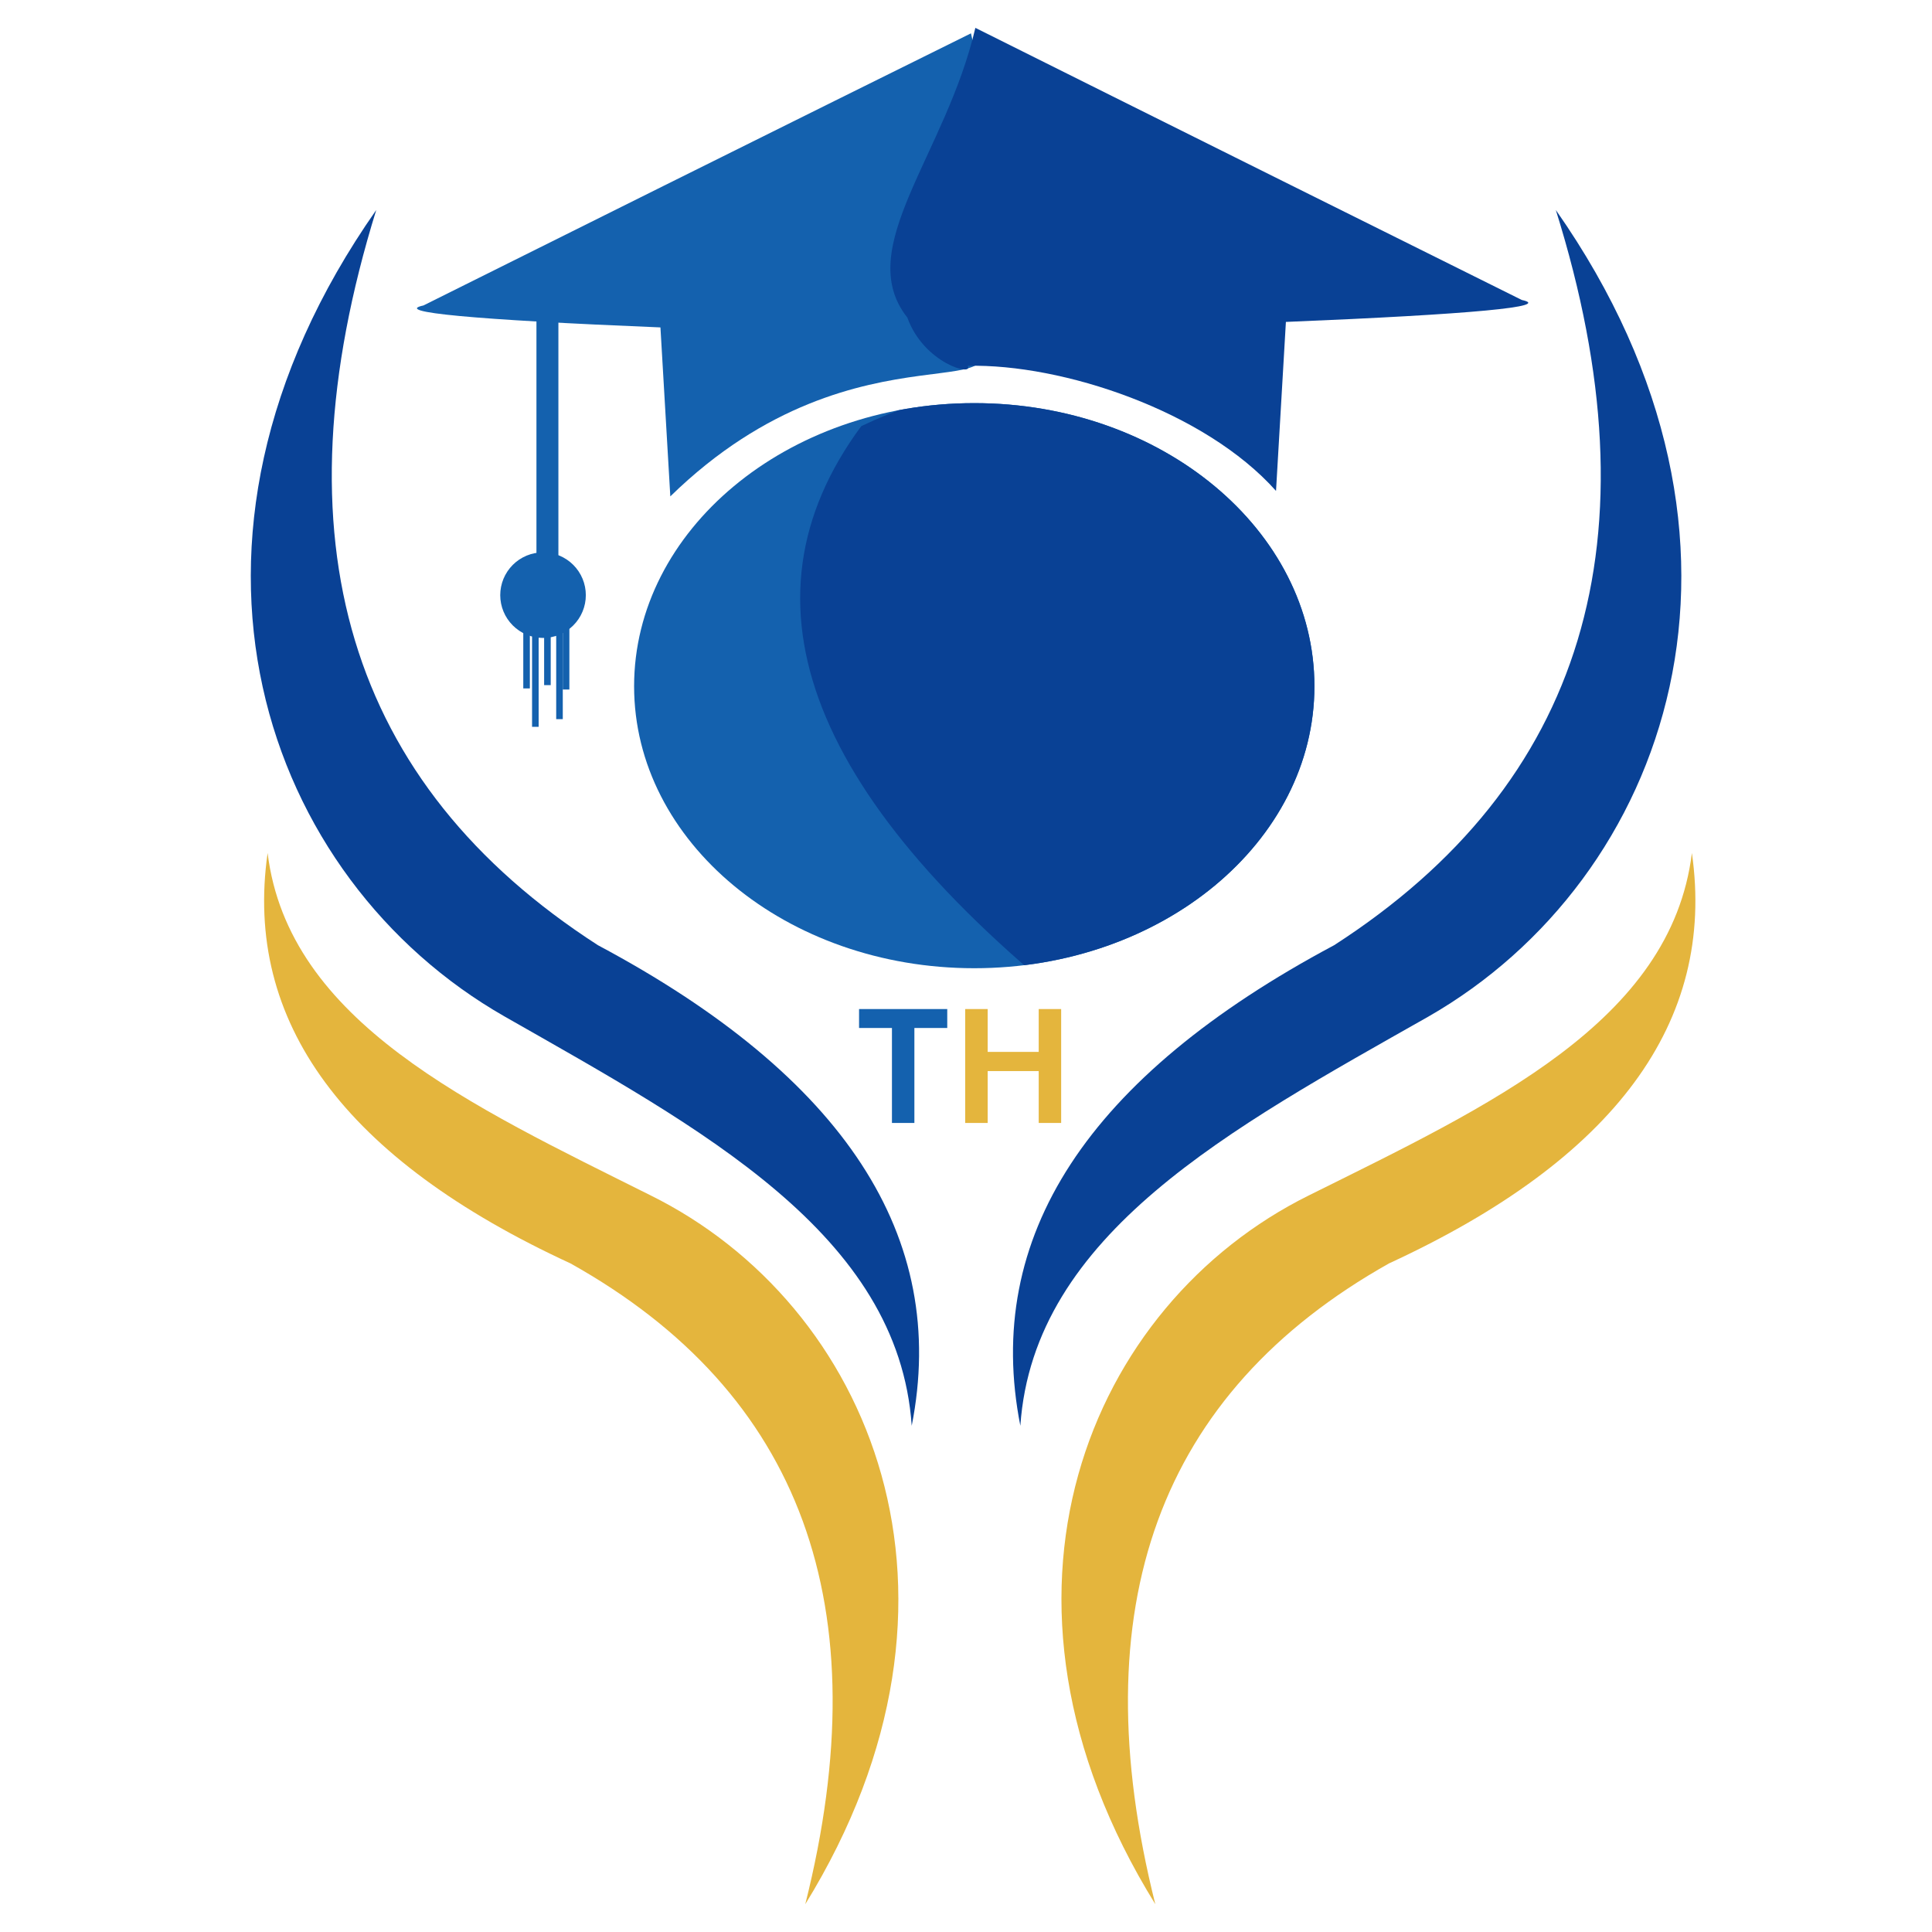
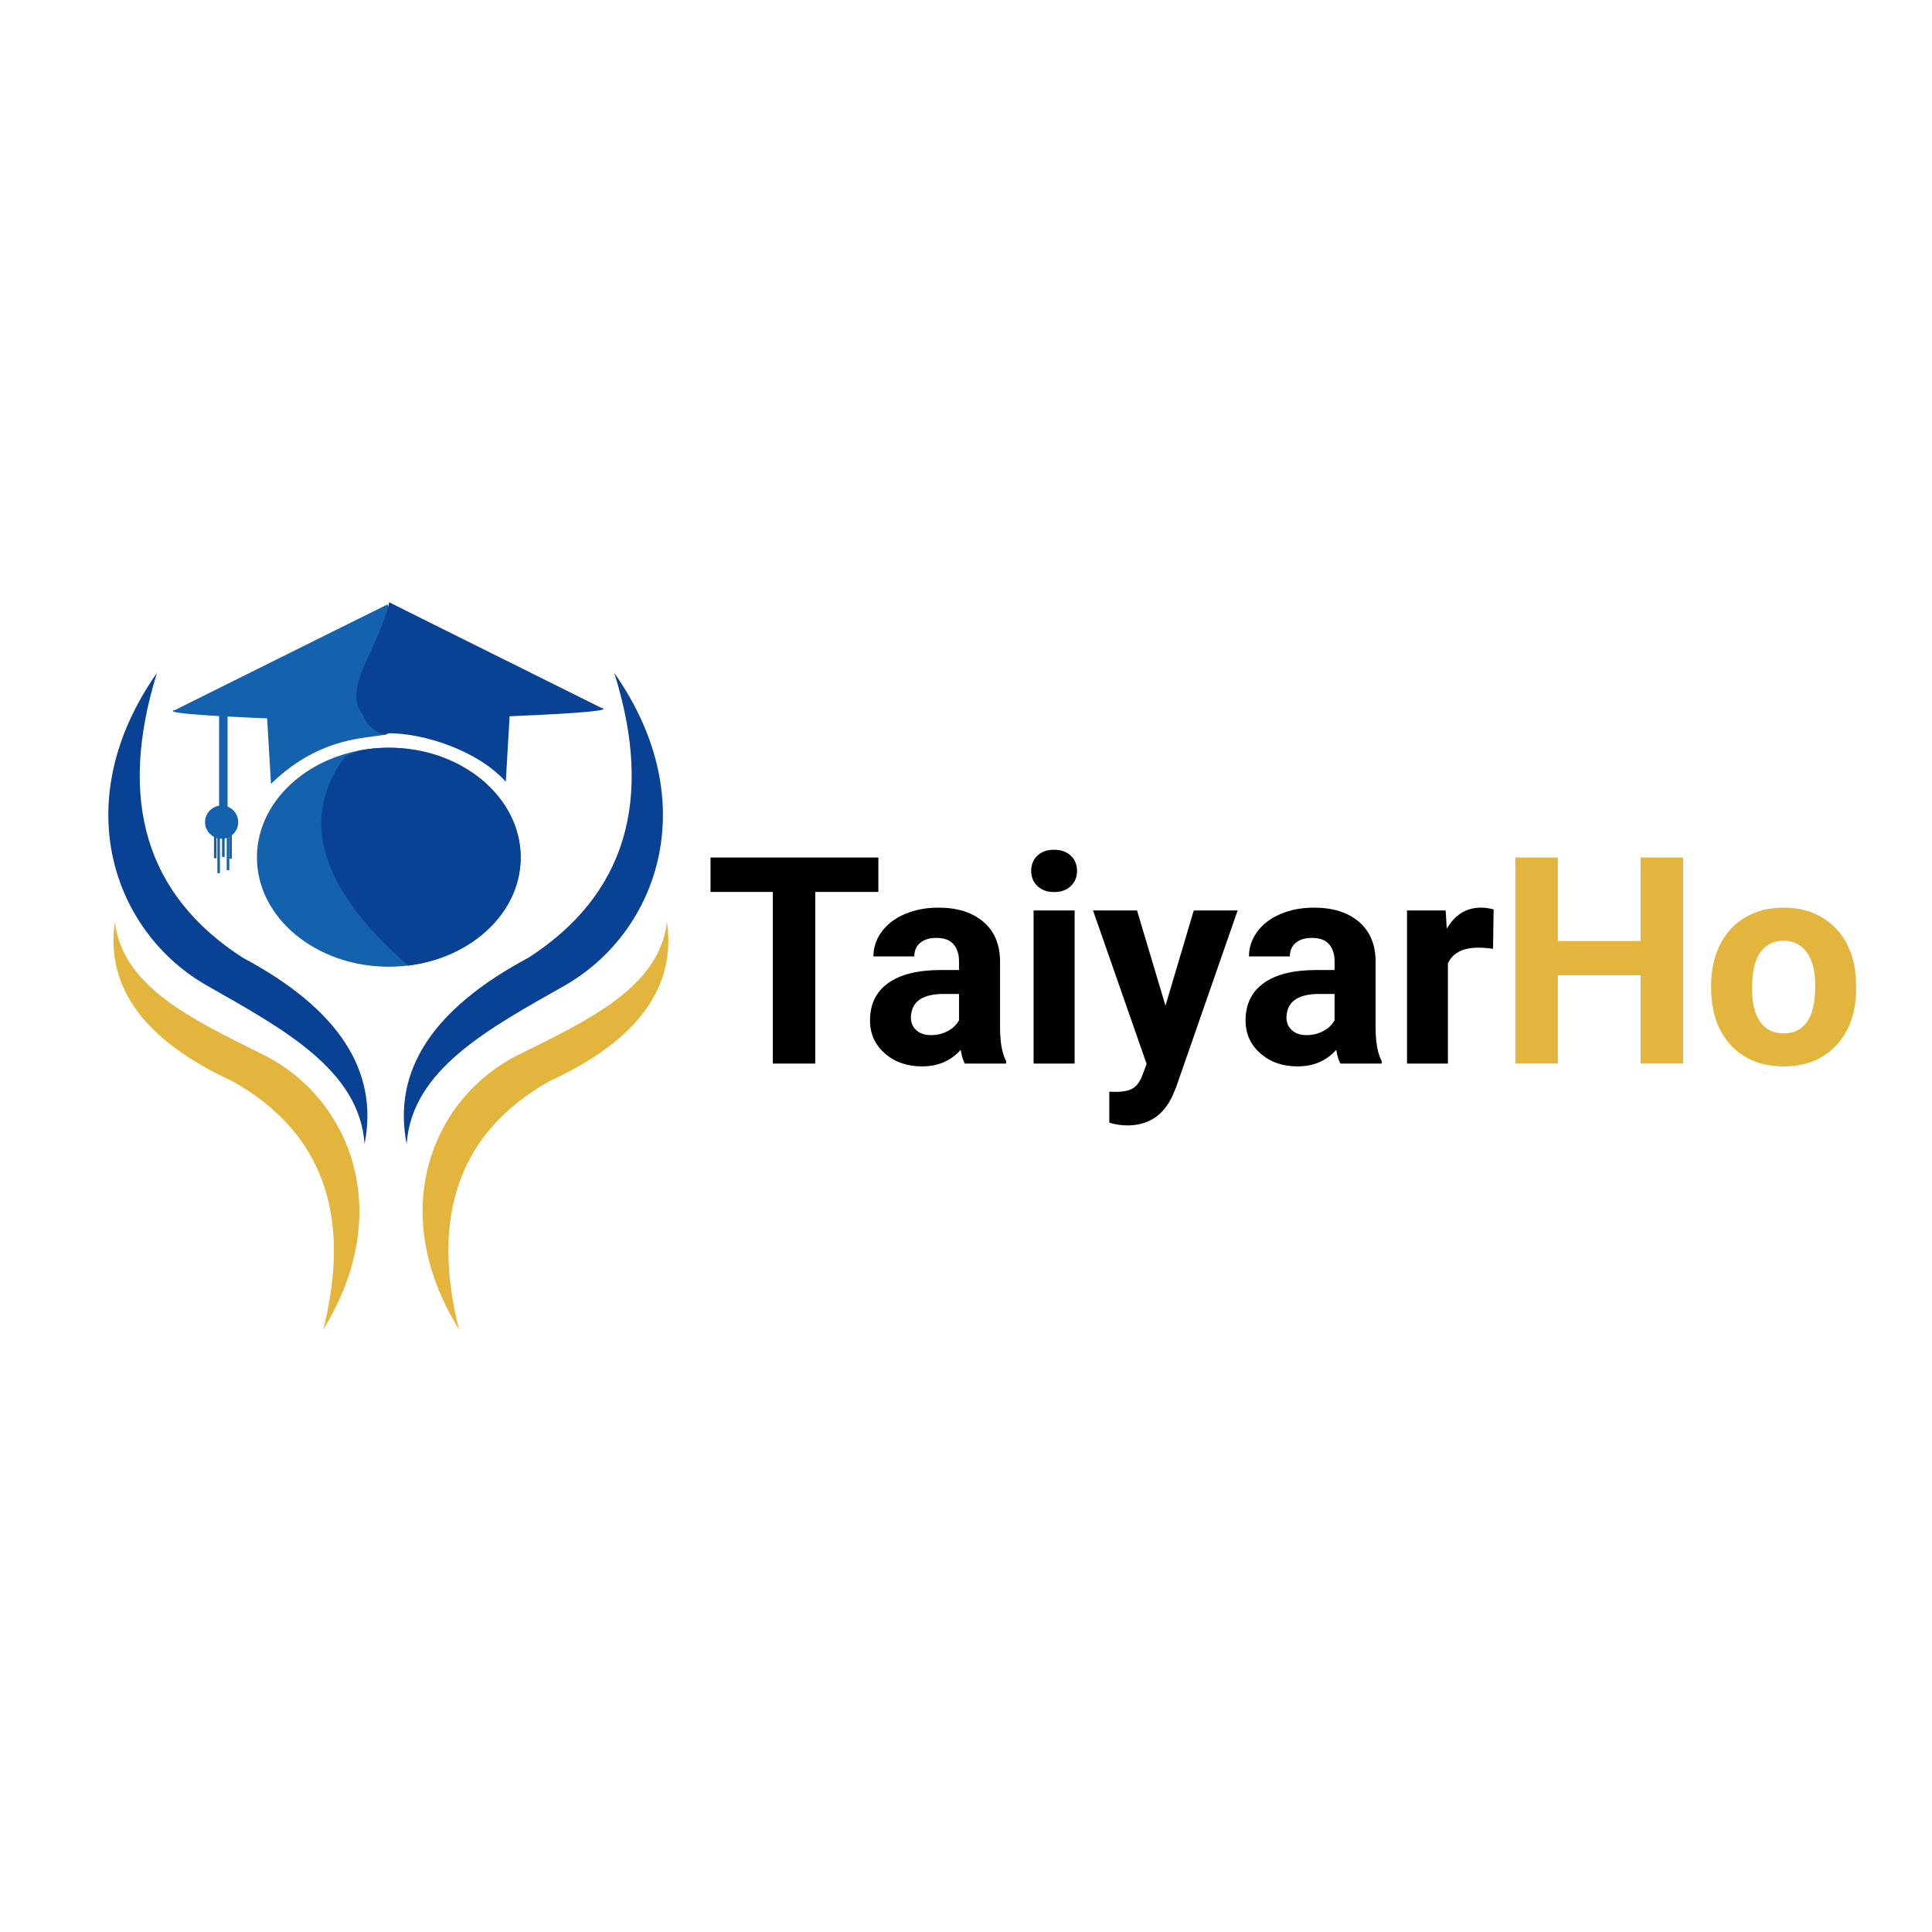
<svg xmlns="http://www.w3.org/2000/svg" width="2000" zoomAndPan="magnify" viewBox="0 0 1500 1500" height="2000" preserveAspectRatio="xMidYMid meet" version="1.0">
  <defs>
    <g />
-     <clipPath id="4e6373e11d">
-       <path d="M 824 662 L 1317 662 L 1317 1478.648 L 824 1478.648 Z M 824 662 " clip-rule="nonzero" />
+     <clipPath id="45ae492b60">
+       <path d="M 328 715 L 519 715 L 519 1032.273 L 328 1032.273 Z M 328 715 " clip-rule="nonzero" />
    </clipPath>
-     <clipPath id="db9a6151ef">
-       <path d="M 205 662 L 698 662 L 698 1478.648 L 205 1478.648 Z M 205 662 " clip-rule="nonzero" />
+     <clipPath id="b9d9731226">
+       <path d="M 88 715 L 280 715 L 280 1032.273 L 88 1032.273 Z M 88 715 " clip-rule="nonzero" />
    </clipPath>
-     <clipPath id="234785aeab">
-       <path d="M 691 21.398 L 1187 21.398 L 1187 382 L 691 382 Z M 691 21.398 " clip-rule="nonzero" />
+     <clipPath id="f28902df80">
+       <path d="M 276 467.523 L 469 467.523 L 469 607 L 276 607 Z M 276 467.523 " clip-rule="nonzero" />
    </clipPath>
-     <clipPath id="a107853c00">
-       <path d="M 621 312 L 1021 312 L 1021 752 L 621 752 Z M 621 312 " clip-rule="nonzero" />
+     <clipPath id="6908d95d2d">
+       <path d="M 249 580 L 404.586 580 L 404.586 751 L 249 751 Z M 249 580 " clip-rule="nonzero" />
    </clipPath>
-     <clipPath id="0fade69054">
-       <path d="M 756.418 312.984 C 902.098 312.984 1020.516 411.809 1020.516 532.781 C 1020.516 653.754 902.098 751.727 756.418 751.727 C 610.738 751.727 492.316 653.754 492.316 532.781 C 492.316 411.809 610.738 312.984 756.418 312.984 Z M 756.418 312.984 " clip-rule="evenodd" />
+     <clipPath id="ec6ebaf548">
+       <path d="M 301.871 580.527 C 358.348 580.527 404.258 618.828 404.258 665.707 C 404.258 712.59 358.348 750.559 301.871 750.559 C 245.391 750.559 199.484 712.59 199.484 665.707 C 199.484 618.828 245.391 580.527 301.871 580.527 Z M 301.871 580.527 " clip-rule="evenodd" />
    </clipPath>
  </defs>
-   <path fill="#094195" d="M 292.113 163.047 C 212.883 418.625 269.965 608.605 464.203 733.836 C 655.891 836.066 736.82 960.449 707.855 1106.98 C 697.633 957.895 544.285 876.109 391.789 789.211 C 205.215 682.723 110.652 422.031 292.113 163.047 Z M 292.113 163.047 " fill-opacity="1" fill-rule="evenodd" />
-   <path fill="#094195" d="M 1207.941 163.047 C 1288.023 418.625 1230.09 608.605 1035.852 733.836 C 844.164 836.066 763.23 960.449 792.199 1106.98 C 802.422 957.895 955.77 876.109 1109.117 789.211 C 1294.836 682.723 1389.402 422.031 1207.941 163.047 Z M 1207.941 163.047 " fill-opacity="1" fill-rule="evenodd" />
-   <g clip-path="url(#4e6373e11d)">
-     <path fill="#e4b53d" d="M 896.984 1478.422 C 839.055 1247.551 899.543 1081.422 1078.445 980.895 C 1253.945 899.961 1332.324 793.473 1313.582 662.273 C 1297.395 793.473 1156.824 858.219 1016.258 928.078 C 845.871 1012.418 748.75 1239.031 896.984 1478.422 Z M 896.984 1478.422 " fill-opacity="1" fill-rule="evenodd" />
+   <path fill="#094195" d="M 121.867 522.422 C 91.152 621.469 113.281 695.094 188.582 743.625 C 262.898 783.242 294.273 831.445 283.043 888.234 C 279.082 830.457 219.629 798.762 160.512 765.086 C 88.18 723.816 51.516 622.789 121.867 522.422 Z M 121.867 522.422 " fill-opacity="1" fill-rule="evenodd" />
+   <path fill="#094195" d="M 476.918 522.422 C 507.965 621.469 485.504 695.094 410.203 743.625 C 335.887 783.242 304.512 831.445 315.742 888.234 C 319.703 830.457 379.156 798.762 438.605 765.086 C 510.605 723.816 547.266 622.789 476.918 522.422 Z M 476.918 522.422 " fill-opacity="1" fill-rule="evenodd" />
+   <g clip-path="url(#45ae492b60)">
+     <path fill="#e4b53d" d="M 356.367 1032.18 C 333.906 942.711 357.355 878.328 426.715 839.371 C 494.754 808.004 525.137 766.734 517.871 715.891 C 511.598 766.734 457.102 791.828 402.605 818.902 C 336.551 851.586 298.898 939.406 356.367 1032.18 Z M 356.367 1032.18 " fill-opacity="1" fill-rule="evenodd" />
  </g>
-   <g clip-path="url(#db9a6151ef)">
-     <path fill="#e4b53d" d="M 625.219 1478.422 C 683.152 1247.551 622.664 1081.422 442.906 980.895 C 267.406 899.961 189.031 793.473 207.773 662.273 C 223.961 793.473 365.379 858.219 505.098 928.078 C 675.484 1012.418 772.602 1239.031 625.219 1478.422 Z M 625.219 1478.422 " fill-opacity="1" fill-rule="evenodd" />
+   <g clip-path="url(#b9d9731226)">
+     <path fill="#e4b53d" d="M 251.008 1032.18 C 273.465 942.711 250.016 878.328 180.328 839.371 C 112.289 808.004 81.902 766.734 89.168 715.891 C 95.445 766.734 150.27 791.828 204.438 818.902 C 270.492 851.586 308.145 939.406 251.008 1032.18 Z M 251.008 1032.18 " fill-opacity="1" fill-rule="evenodd" />
  </g>
-   <path fill="#1461ae" d="M 512.766 254.203 C 366.23 248.238 304.895 242.273 328.746 237.164 C 612.441 95.742 753.859 25.887 753.859 25.887 C 776.012 124.707 788.789 193.715 746.195 247.387 C 811.793 327.469 669.52 239.719 520.43 385.398 C 515.32 297.648 512.766 254.203 512.766 254.203 Z M 512.766 254.203 " fill-opacity="1" fill-rule="evenodd" />
-   <g clip-path="url(#234785aeab)">
-     <path fill="#094195" d="M 998.367 249.941 C 1144.047 243.98 1205.387 238.016 1181.531 232.902 C 898.688 92.336 757.27 21.625 757.27 21.625 C 734.266 120.449 661.852 192.863 704.449 246.535 C 717.227 282.316 756.418 292.539 751.305 284.02 C 824.57 282.316 935.324 318.949 990.699 381.141 C 995.809 293.391 998.367 249.941 998.367 249.941 Z M 998.367 249.941 " fill-opacity="1" fill-rule="evenodd" />
+   <path fill="#1461ae" d="M 207.41 557.746 C 150.602 555.438 126.82 553.125 136.07 551.145 C 246.051 496.34 300.879 469.266 300.879 469.266 C 309.465 507.562 314.422 534.309 297.906 555.105 C 323.336 586.141 268.18 552.137 210.383 608.594 C 208.398 574.586 207.41 557.746 207.41 557.746 Z M 207.41 557.746 " fill-opacity="1" fill-rule="evenodd" />
+   <g clip-path="url(#f28902df80)">
+     <path fill="#094195" d="M 395.668 556.098 C 452.148 553.785 475.926 551.477 466.68 549.492 C 357.027 495.02 302.199 467.617 302.199 467.617 C 293.281 505.914 265.207 533.977 281.723 554.777 C 286.676 568.645 301.871 572.605 299.887 569.305 C 328.293 568.645 371.227 582.84 392.695 606.941 C 394.68 572.934 395.668 556.098 395.668 556.098 Z M 395.668 556.098 " fill-opacity="1" fill-rule="evenodd" />
  </g>
-   <path fill="#1461ae" d="M 416.496 211.605 L 433.535 211.605 L 433.535 457.812 L 416.496 457.812 Z M 416.496 211.605 " fill-opacity="1" fill-rule="evenodd" />
-   <path fill="#1461ae" d="M 406.273 442.477 L 411.383 442.477 L 411.383 534.484 L 406.273 534.484 Z M 406.273 442.477 " fill-opacity="1" fill-rule="evenodd" />
-   <path fill="#1461ae" d="M 413.09 472.297 L 418.199 472.297 L 418.199 564.305 L 413.09 564.305 Z M 413.09 472.297 " fill-opacity="1" fill-rule="evenodd" />
-   <path fill="#1461ae" d="M 422.461 439.922 L 427.57 439.922 L 427.57 531.93 L 422.461 531.93 Z M 422.461 439.922 " fill-opacity="1" fill-rule="evenodd" />
-   <path fill="#1461ae" d="M 431.832 466.332 L 436.941 466.332 L 436.941 558.34 L 431.832 558.34 Z M 431.832 466.332 " fill-opacity="1" fill-rule="evenodd" />
-   <path fill="#1461ae" d="M 436.941 443.328 L 442.055 443.328 L 442.055 535.34 L 436.941 535.34 Z M 436.941 443.328 " fill-opacity="1" fill-rule="evenodd" />
-   <path fill="#1461ae" d="M 454.832 462.07 C 454.832 463.16 454.781 464.246 454.672 465.328 C 454.566 466.41 454.406 467.488 454.195 468.555 C 453.98 469.621 453.719 470.676 453.402 471.719 C 453.086 472.758 452.719 473.781 452.305 474.785 C 451.887 475.793 451.422 476.773 450.91 477.734 C 450.398 478.695 449.836 479.625 449.234 480.531 C 448.629 481.438 447.98 482.309 447.289 483.148 C 446.602 483.992 445.871 484.797 445.102 485.566 C 444.332 486.336 443.527 487.066 442.684 487.754 C 441.844 488.445 440.973 489.094 440.066 489.699 C 439.16 490.301 438.23 490.859 437.27 491.375 C 436.309 491.887 435.328 492.352 434.32 492.77 C 433.316 493.184 432.293 493.551 431.254 493.867 C 430.211 494.184 429.156 494.445 428.09 494.66 C 427.023 494.871 425.945 495.031 424.863 495.137 C 423.781 495.242 422.695 495.297 421.605 495.297 C 420.52 495.297 419.434 495.242 418.352 495.137 C 417.27 495.031 416.191 494.871 415.125 494.66 C 414.059 494.445 413.004 494.184 411.961 493.867 C 410.922 493.551 409.898 493.184 408.895 492.77 C 407.887 492.352 406.906 491.887 405.945 491.375 C 404.984 490.859 404.055 490.301 403.148 489.699 C 402.242 489.094 401.371 488.445 400.531 487.754 C 399.688 487.066 398.883 486.336 398.113 485.566 C 397.344 484.797 396.613 483.992 395.926 483.148 C 395.234 482.309 394.586 481.438 393.98 480.531 C 393.379 479.625 392.816 478.695 392.305 477.734 C 391.793 476.773 391.328 475.793 390.91 474.785 C 390.496 473.781 390.129 472.758 389.812 471.719 C 389.496 470.676 389.234 469.621 389.02 468.555 C 388.809 467.488 388.648 466.41 388.543 465.328 C 388.434 464.246 388.383 463.16 388.383 462.07 C 388.383 460.984 388.434 459.898 388.543 458.816 C 388.648 457.734 388.809 456.656 389.02 455.59 C 389.234 454.523 389.496 453.469 389.812 452.426 C 390.129 451.387 390.496 450.363 390.91 449.355 C 391.328 448.352 391.793 447.371 392.305 446.41 C 392.816 445.449 393.379 444.52 393.98 443.613 C 394.586 442.707 395.234 441.836 395.926 440.996 C 396.613 440.152 397.344 439.348 398.113 438.578 C 398.883 437.809 399.688 437.078 400.531 436.391 C 401.371 435.699 402.242 435.051 403.148 434.445 C 404.055 433.844 404.984 433.281 405.945 432.77 C 406.906 432.258 407.887 431.793 408.895 431.375 C 409.898 430.961 410.922 430.594 411.961 430.277 C 413.004 429.961 414.059 429.699 415.125 429.484 C 416.191 429.273 417.27 429.113 418.352 429.008 C 419.434 428.898 420.52 428.848 421.605 428.848 C 422.695 428.848 423.781 428.898 424.863 429.008 C 425.945 429.113 427.023 429.273 428.09 429.484 C 429.156 429.699 430.211 429.961 431.254 430.277 C 432.293 430.594 433.316 430.961 434.32 431.375 C 435.328 431.793 436.309 432.258 437.27 432.77 C 438.23 433.281 439.16 433.844 440.066 434.445 C 440.973 435.051 441.844 435.699 442.684 436.391 C 443.527 437.078 444.332 437.809 445.102 438.578 C 445.871 439.348 446.602 440.152 447.289 440.996 C 447.98 441.836 448.629 442.707 449.234 443.613 C 449.836 444.52 450.398 445.449 450.91 446.41 C 451.422 447.371 451.887 448.352 452.305 449.355 C 452.719 450.363 453.086 451.387 453.402 452.426 C 453.719 453.469 453.98 454.523 454.195 455.59 C 454.406 456.656 454.566 457.734 454.672 458.816 C 454.781 459.898 454.832 460.984 454.832 462.07 Z M 454.832 462.07 " fill-opacity="1" fill-rule="nonzero" />
-   <path fill="#1461ae" d="M 756.418 312.984 C 902.098 312.984 1020.516 411.809 1020.516 532.781 C 1020.516 653.754 902.098 751.727 756.418 751.727 C 610.738 751.727 492.316 653.754 492.316 532.781 C 492.316 411.809 610.738 312.984 756.418 312.984 Z M 756.418 312.984 " fill-opacity="1" fill-rule="evenodd" />
-   <g clip-path="url(#a107853c00)">
-     <g clip-path="url(#0fade69054)">
-       <path fill="#094195" d="M 1150.008 307.875 C 1111.672 611.16 1011.996 773.879 850.98 795.176 C 628.625 623.086 567.289 468.035 668.668 330.875 C 776.863 278.906 937.027 271.242 1150.008 307.875 Z M 1150.008 307.875 " fill-opacity="1" fill-rule="evenodd" />
+   <path fill="#1461ae" d="M 170.09 541.238 L 176.695 541.238 L 176.695 636.656 L 170.09 636.656 Z M 170.09 541.238 " fill-opacity="1" fill-rule="evenodd" />
+   <path fill="#1461ae" d="M 166.125 630.711 L 168.105 630.711 L 168.105 666.367 L 166.125 666.367 Z M 166.125 630.711 " fill-opacity="1" fill-rule="evenodd" />
+   <path fill="#1461ae" d="M 168.766 642.27 L 170.75 642.27 L 170.75 677.926 L 168.766 677.926 Z M 168.766 642.27 " fill-opacity="1" fill-rule="evenodd" />
+   <path fill="#1461ae" d="M 172.398 629.723 L 174.383 629.723 L 174.383 665.379 L 172.398 665.379 Z M 172.398 629.723 " fill-opacity="1" fill-rule="evenodd" />
+   <path fill="#1461ae" d="M 176.031 639.957 L 178.016 639.957 L 178.016 675.613 L 176.031 675.613 Z M 176.031 639.957 " fill-opacity="1" fill-rule="evenodd" />
+   <path fill="#1461ae" d="M 178.016 631.043 L 179.996 631.043 L 179.996 666.699 L 178.016 666.699 Z M 178.016 631.043 " fill-opacity="1" fill-rule="evenodd" />
+   <path fill="#1461ae" d="M 184.949 638.305 C 184.949 639.152 184.867 639.988 184.703 640.816 C 184.539 641.648 184.293 642.453 183.969 643.234 C 183.645 644.016 183.25 644.758 182.781 645.461 C 182.309 646.164 181.777 646.812 181.18 647.41 C 180.578 648.008 179.93 648.543 179.227 649.012 C 178.523 649.48 177.781 649.879 177 650.203 C 176.219 650.523 175.41 650.77 174.582 650.934 C 173.754 651.098 172.914 651.184 172.07 651.184 C 171.223 651.184 170.387 651.098 169.559 650.934 C 168.727 650.77 167.922 650.523 167.141 650.203 C 166.359 649.879 165.617 649.48 164.914 649.012 C 164.211 648.543 163.559 648.008 162.961 647.41 C 162.363 646.812 161.828 646.164 161.359 645.461 C 160.891 644.758 160.492 644.016 160.168 643.234 C 159.844 642.453 159.602 641.648 159.438 640.816 C 159.27 639.988 159.188 639.152 159.188 638.305 C 159.188 637.461 159.27 636.621 159.438 635.793 C 159.602 634.965 159.844 634.16 160.168 633.379 C 160.492 632.598 160.891 631.855 161.359 631.152 C 161.828 630.449 162.363 629.801 162.961 629.199 C 163.559 628.602 164.211 628.07 164.914 627.602 C 165.617 627.129 166.359 626.734 167.141 626.41 C 167.922 626.086 168.727 625.844 169.559 625.676 C 170.387 625.512 171.223 625.43 172.07 625.43 C 172.914 625.43 173.754 625.512 174.582 625.676 C 175.41 625.844 176.219 626.086 177 626.41 C 177.781 626.734 178.523 627.129 179.227 627.602 C 179.93 628.07 180.578 628.602 181.18 629.199 C 181.777 629.801 182.309 630.449 182.781 631.152 C 183.25 631.855 183.645 632.598 183.969 633.379 C 184.293 634.16 184.539 634.965 184.703 635.793 C 184.867 636.621 184.949 637.461 184.949 638.305 Z M 184.949 638.305 " fill-opacity="1" fill-rule="nonzero" />
+   <path fill="#1461ae" d="M 301.871 580.527 C 358.348 580.527 404.258 618.828 404.258 665.707 C 404.258 712.59 358.348 750.559 301.871 750.559 C 245.391 750.559 199.484 712.59 199.484 665.707 C 199.484 618.828 245.391 580.527 301.871 580.527 Z M 301.871 580.527 " fill-opacity="1" fill-rule="evenodd" />
+   <g clip-path="url(#6908d95d2d)">
+     <g clip-path="url(#ec6ebaf548)">
+       <path fill="#094195" d="M 454.457 578.547 C 439.598 696.082 400.953 759.145 338.531 767.398 C 252.328 700.707 228.547 640.617 267.852 587.461 C 309.797 567.324 371.891 564.352 454.457 578.547 Z M 454.457 578.547 " fill-opacity="1" fill-rule="evenodd" />
    </g>
  </g>
-   <g fill="#1461ae" fill-opacity="1">
-     <g transform="translate(664.5515, 871.8614)">
+   <g fill="#000000" fill-opacity="1">
+     <g transform="translate(547.2638, 825.7499)">
      <g>
-         <path d="M 70.891 -88.438 L 70.891 -73.734 L 45.375 -73.734 L 45.375 0 L 27.953 0 L 27.953 -73.734 L 2.422 -73.734 L 2.422 -88.438 Z M 70.891 -88.438 " />
+         <path d="M 134.688 -133.266 L 85.688 -133.266 L 85.688 0 L 52.734 0 L 52.734 -133.266 L 4.391 -133.266 L 4.391 -159.969 L 134.688 -159.969 Z M 134.688 -133.266 " />
+       </g>
+     </g>
+   </g>
+   <g fill="#000000" fill-opacity="1">
+     <g transform="translate(668.0035, 825.7499)">
+       <g>
+         <path d="M 81.078 0 C 79.609 -2.852 78.547 -6.406 77.891 -10.656 C 70.203 -2.082 60.207 2.203 47.906 2.203 C 36.258 2.203 26.609 -1.164 18.953 -7.906 C 11.297 -14.645 7.469 -23.145 7.469 -33.406 C 7.469 -46 12.133 -55.664 21.469 -62.406 C 30.812 -69.145 44.312 -72.551 61.969 -72.625 L 76.578 -72.625 L 76.578 -79.438 C 76.578 -84.926 75.164 -89.316 72.344 -92.609 C 69.52 -95.91 65.07 -97.562 59 -97.562 C 53.656 -97.562 49.461 -96.281 46.422 -93.719 C 43.379 -91.156 41.859 -87.641 41.859 -83.172 L 10.109 -83.172 C 10.109 -90.055 12.234 -96.426 16.484 -102.281 C 20.734 -108.145 26.738 -112.738 34.5 -116.062 C 42.258 -119.395 50.973 -121.062 60.641 -121.062 C 75.297 -121.062 86.926 -117.379 95.531 -110.016 C 104.133 -102.66 108.438 -92.316 108.438 -78.984 L 108.438 -27.469 C 108.508 -16.188 110.082 -7.656 113.156 -1.875 L 113.156 0 Z M 54.828 -22.078 C 59.516 -22.078 63.832 -23.117 67.781 -25.203 C 71.738 -27.297 74.672 -30.102 76.578 -33.625 L 76.578 -54.047 L 64.703 -54.047 C 48.816 -54.047 40.359 -48.555 39.328 -37.578 L 39.219 -35.703 C 39.219 -31.742 40.609 -28.484 43.391 -25.922 C 46.18 -23.359 49.992 -22.078 54.828 -22.078 Z M 54.828 -22.078 " />
+       </g>
+     </g>
+     <g transform="translate(788.6334, 825.7499)">
+       <g>
+         <path d="M 45.703 0 L 13.844 0 L 13.844 -118.875 L 45.703 -118.875 Z M 11.969 -149.641 C 11.969 -154.398 13.562 -158.316 16.75 -161.391 C 19.938 -164.461 24.273 -166 29.766 -166 C 35.191 -166 39.516 -164.461 42.734 -161.391 C 45.961 -158.316 47.578 -154.398 47.578 -149.641 C 47.578 -144.805 45.945 -140.848 42.688 -137.766 C 39.426 -134.691 35.117 -133.156 29.766 -133.156 C 24.422 -133.156 20.117 -134.691 16.859 -137.766 C 13.598 -140.848 11.969 -144.805 11.969 -149.641 Z M 11.969 -149.641 " />
+       </g>
+     </g>
+     <g transform="translate(848.2892, 825.7499)">
+       <g>
+         <path d="M 56.578 -44.938 L 78.547 -118.875 L 112.609 -118.875 L 64.812 18.453 L 62.188 24.719 C 55.082 40.25 43.363 48.016 27.031 48.016 C 22.414 48.016 17.727 47.316 12.969 45.922 L 12.969 21.859 L 17.797 21.969 C 23.805 21.969 28.289 21.051 31.25 19.219 C 34.219 17.395 36.547 14.359 38.234 10.109 L 41.969 0.328 L 0.328 -118.875 L 34.5 -118.875 Z M 56.578 -44.938 " />
+       </g>
+     </g>
+   </g>
+   <g fill="#000000" fill-opacity="1">
+     <g transform="translate(959.5807, 825.7499)">
+       <g>
+         <path d="M 81.078 0 C 79.609 -2.852 78.547 -6.406 77.891 -10.656 C 70.203 -2.082 60.207 2.203 47.906 2.203 C 36.258 2.203 26.609 -1.164 18.953 -7.906 C 11.297 -14.645 7.469 -23.145 7.469 -33.406 C 7.469 -46 12.133 -55.664 21.469 -62.406 C 30.812 -69.145 44.312 -72.551 61.969 -72.625 L 76.578 -72.625 L 76.578 -79.438 C 76.578 -84.926 75.164 -89.316 72.344 -92.609 C 69.52 -95.91 65.07 -97.562 59 -97.562 C 53.656 -97.562 49.461 -96.281 46.422 -93.719 C 43.379 -91.156 41.859 -87.641 41.859 -83.172 L 10.109 -83.172 C 10.109 -90.055 12.234 -96.426 16.484 -102.281 C 20.734 -108.145 26.738 -112.738 34.5 -116.062 C 42.258 -119.395 50.973 -121.062 60.641 -121.062 C 75.297 -121.062 86.926 -117.379 95.531 -110.016 C 104.133 -102.66 108.438 -92.316 108.438 -78.984 L 108.438 -27.469 C 108.508 -16.188 110.082 -7.656 113.156 -1.875 L 113.156 0 Z M 54.828 -22.078 C 59.516 -22.078 63.832 -23.117 67.781 -25.203 C 71.738 -27.297 74.672 -30.102 76.578 -33.625 L 76.578 -54.047 L 64.703 -54.047 C 48.816 -54.047 40.359 -48.555 39.328 -37.578 L 39.219 -35.703 C 39.219 -31.742 40.609 -28.484 43.391 -25.922 C 46.18 -23.359 49.992 -22.078 54.828 -22.078 Z M 54.828 -22.078 " />
+       </g>
+     </g>
+     <g transform="translate(1080.211, 825.7499)">
+       <g>
+         <path d="M 78.984 -89.094 C 74.672 -89.688 70.863 -89.984 67.562 -89.984 C 55.551 -89.984 47.68 -85.914 43.953 -77.781 L 43.953 0 L 12.188 0 L 12.188 -118.875 L 42.188 -118.875 L 43.062 -104.703 C 49.438 -115.609 58.266 -121.062 69.547 -121.062 C 73.055 -121.062 76.352 -120.586 79.438 -119.641 Z M 78.984 -89.094 " />
      </g>
    </g>
  </g>
  <g fill="#e4b53d" fill-opacity="1">
-     <g transform="translate(737.864, 871.8614)">
+     <g transform="translate(1162.287, 825.7499)">
      <g>
-         <path d="M 68.594 -55.172 L 68.594 -88.438 L 86.016 -88.438 L 86.016 0 L 68.594 0 L 68.594 -40.281 L 28.969 -40.281 L 28.969 0 L 11.5 0 L 11.5 -88.438 L 28.969 -88.438 L 28.969 -55.172 Z M 68.594 -55.172 " />
+         <path d="M 144.469 0 L 111.516 0 L 111.516 -68.562 L 47.234 -68.562 L 47.234 0 L 14.281 0 L 14.281 -159.969 L 47.234 -159.969 L 47.234 -95.141 L 111.516 -95.141 L 111.516 -159.969 L 144.469 -159.969 Z M 144.469 0 " />
+       </g>
+     </g>
+     <g transform="translate(1321.259, 825.7499)">
+       <g>
+         <path d="M 7.25 -60.531 C 7.25 -72.32 9.52 -82.832 14.062 -92.062 C 18.602 -101.289 25.141 -108.43 33.672 -113.484 C 42.203 -118.535 52.109 -121.062 63.391 -121.062 C 79.43 -121.062 92.523 -116.156 102.672 -106.344 C 112.816 -96.531 118.473 -83.203 119.641 -66.359 L 119.859 -58.234 C 119.859 -39.992 114.766 -25.359 104.578 -14.328 C 94.398 -3.305 80.742 2.203 63.609 2.203 C 46.473 2.203 32.797 -3.289 22.578 -14.281 C 12.359 -25.27 7.25 -40.211 7.25 -59.109 Z M 39 -58.234 C 39 -46.953 41.125 -38.328 45.375 -32.359 C 49.625 -26.391 55.703 -23.406 63.609 -23.406 C 71.297 -23.406 77.301 -26.352 81.625 -32.25 C 85.945 -38.145 88.109 -47.57 88.109 -60.531 C 88.109 -71.594 85.945 -80.16 81.625 -86.234 C 77.301 -92.316 71.223 -95.359 63.391 -95.359 C 55.629 -95.359 49.625 -92.336 45.375 -86.297 C 41.125 -80.254 39 -70.898 39 -58.234 Z M 39 -58.234 " />
      </g>
    </g>
  </g>
</svg>
